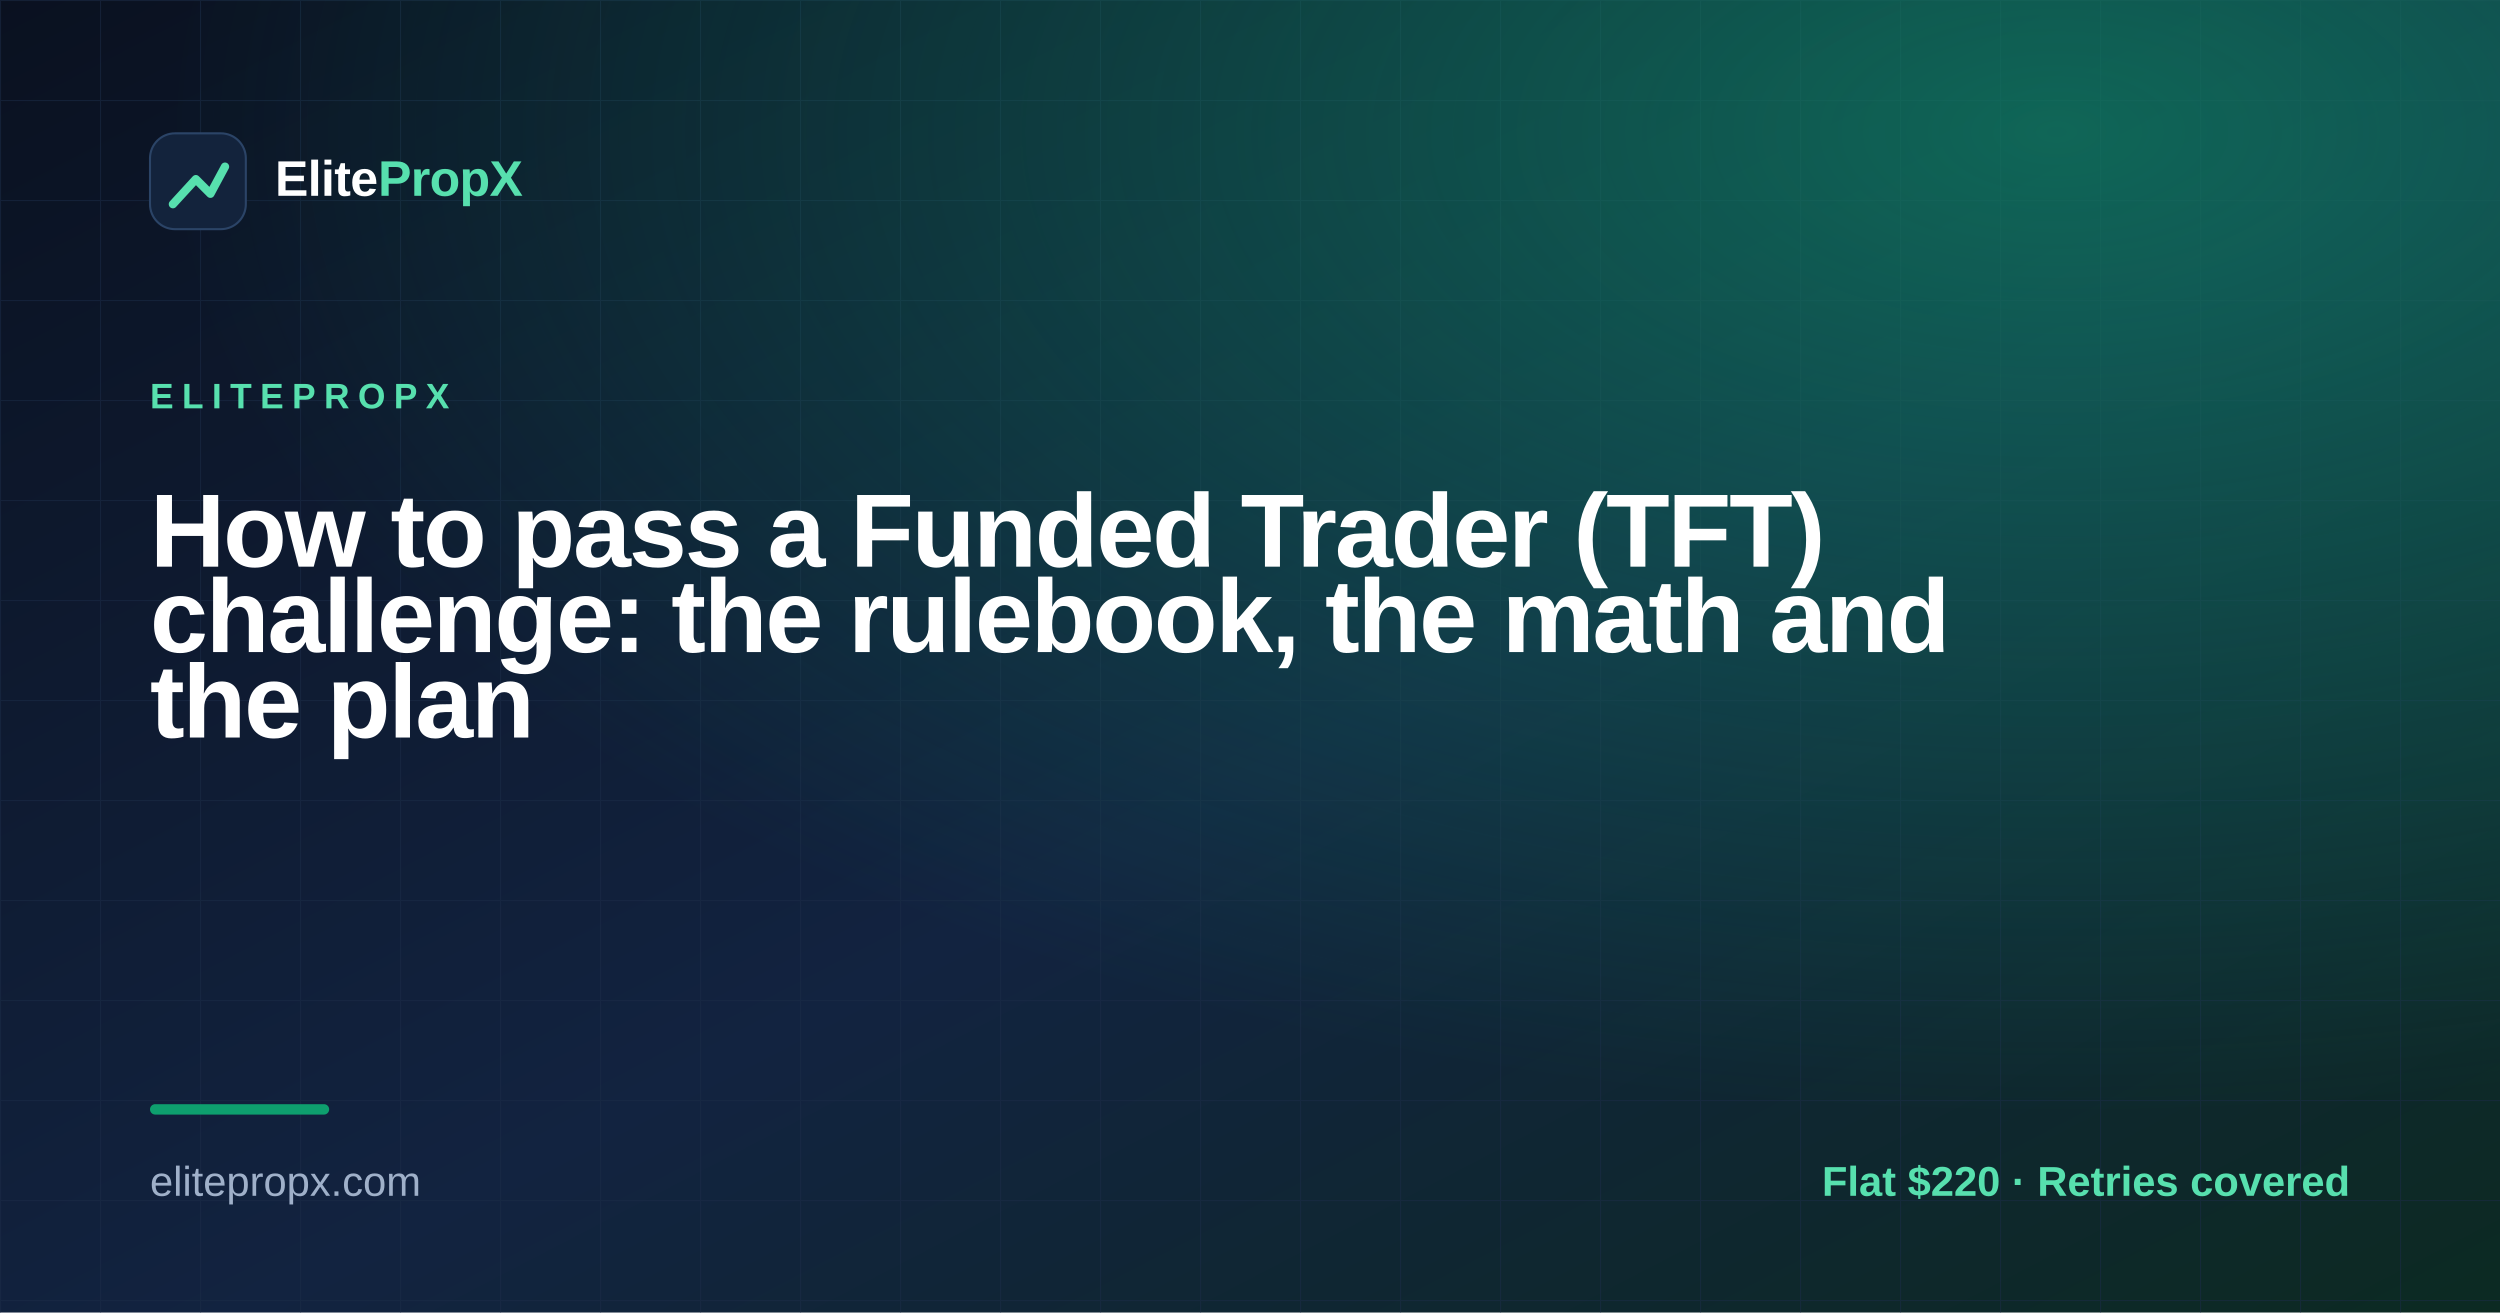
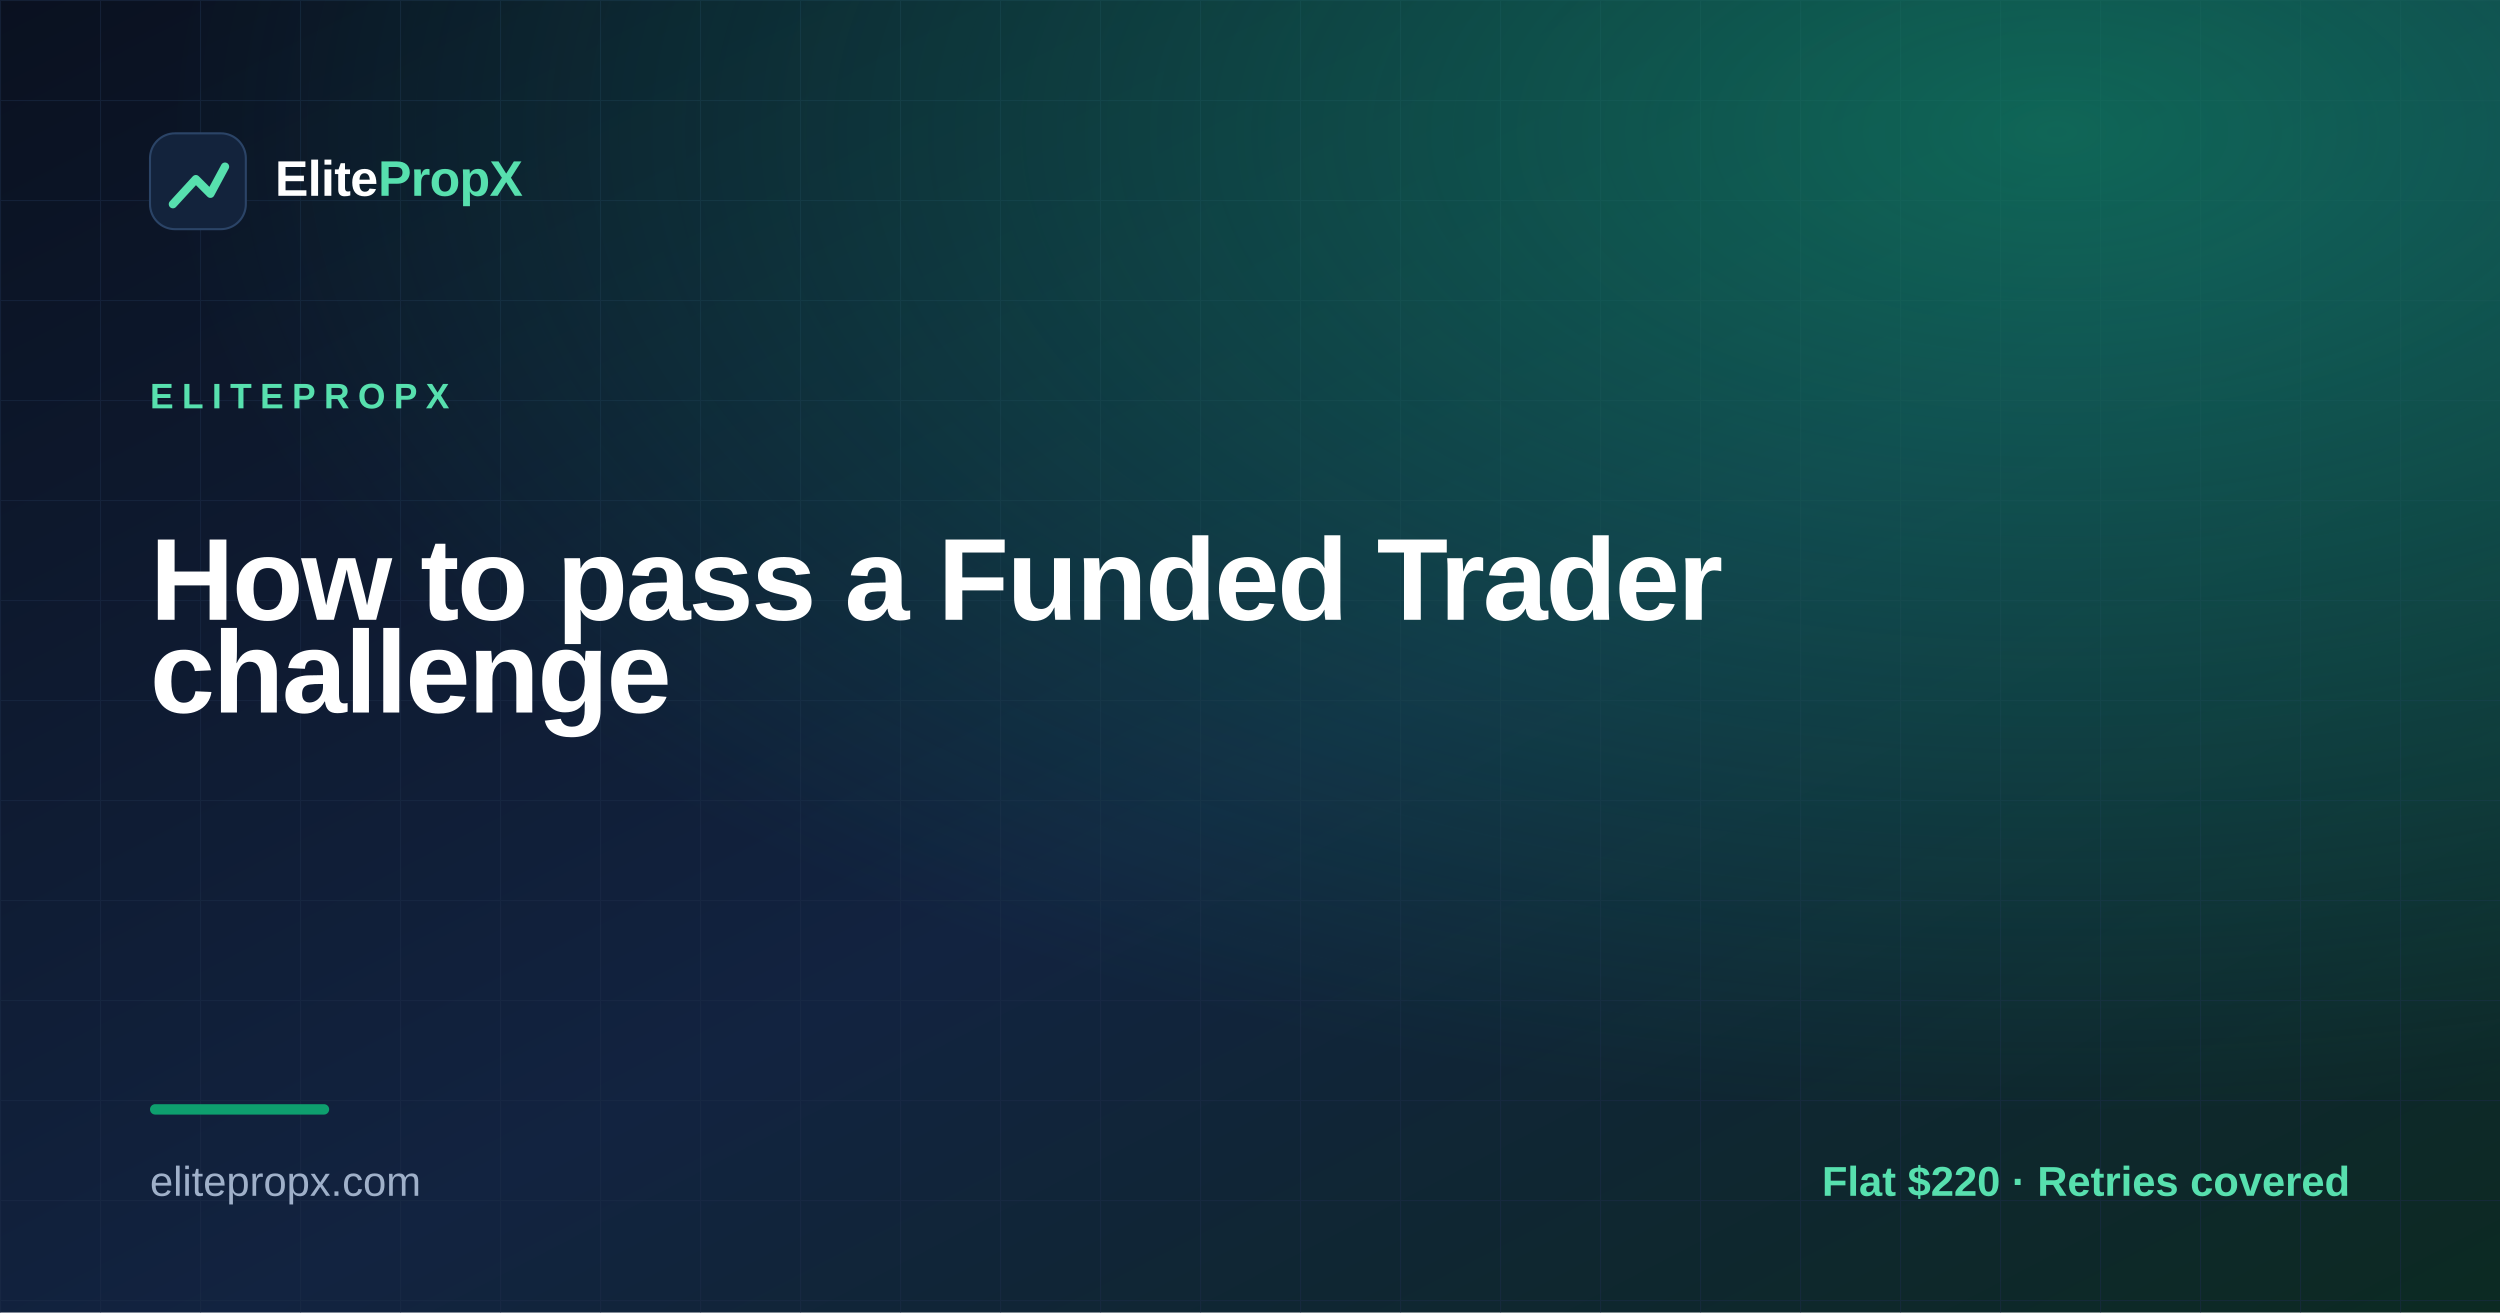
- <svg xmlns="http://www.w3.org/2000/svg" width="1200" height="630" viewBox="0 0 1200 630" role="img" aria-label="How to pass a Funded Trader (TFT) challenge: the rulebook, the math and the plan" font-family="Arial, Helvetica, 'Segoe UI', sans-serif">
+ <svg xmlns="http://www.w3.org/2000/svg" width="1200" height="630" viewBox="0 0 1200 630" role="img" aria-label="How to pass a Funded Trader challenge" font-family="Arial, Helvetica, 'Segoe UI', sans-serif">
  <defs>
    <linearGradient id="bg" x1="0" y1="0" x2="1" y2="1">
      <stop offset="0" stop-color="#0a1120" />
      <stop offset="0.55" stop-color="#122340" />
      <stop offset="1" stop-color="#0c2a22" />
    </linearGradient>
    <radialGradient id="glow" cx="0.82" cy="0.1" r="0.75">
      <stop offset="0" stop-color="#0e9f6e" stop-opacity="0.55" />
      <stop offset="1" stop-color="#0e9f6e" stop-opacity="0" />
    </radialGradient>
    <pattern id="ogg" width="48" height="48" patternUnits="userSpaceOnUse">
      <path d="M 48 0 L 0 0 0 48" fill="none" stroke="#1b2c47" stroke-width="1" />
    </pattern>
  </defs>
  <rect width="1200" height="630" fill="url(#bg)" />
  <rect width="1200" height="630" fill="url(#ogg)" opacity="0.55" />
  <rect width="1200" height="630" fill="url(#glow)" />
  <g transform="translate(72,64)">
    <rect width="46" height="46" rx="12" fill="#13233c" stroke="#2b4467" />
    <path d="M11 34 L22 22 L29 29 L36 16" fill="none" stroke="#57e0ae" stroke-width="4" stroke-linecap="round" stroke-linejoin="round" />
  </g>
  <text x="132" y="94" font-family="Arial, Helvetica, 'Segoe UI', sans-serif" font-size="24" font-weight="800" fill="#ffffff" letter-spacing="-0.3">Elite<tspan fill="#57e0ae">PropX</tspan>
  </text>
  <text x="72" y="196" font-family="Arial, Helvetica, 'Segoe UI', sans-serif" font-size="17" font-weight="800" fill="#57e0ae" letter-spacing="4">ELITEPROPX</text>
-   <text x="72" y="272" font-family="Arial, Helvetica, 'Segoe UI', sans-serif" font-size="50" font-weight="800" fill="#ffffff" letter-spacing="-1">How to pass a Funded Trader (TFT)</text>
-   <text x="72" y="313" font-family="Arial, Helvetica, 'Segoe UI', sans-serif" font-size="50" font-weight="800" fill="#ffffff" letter-spacing="-1">challenge: the rulebook, the math and</text>
-   <text x="72" y="354" font-family="Arial, Helvetica, 'Segoe UI', sans-serif" font-size="50" font-weight="800" fill="#ffffff" letter-spacing="-1">the plan</text>
+   <text x="72" y="297.52" font-family="Arial, Helvetica, 'Segoe UI', sans-serif" font-size="56" font-weight="800" fill="#ffffff" letter-spacing="-1">How to pass a Funded Trader</text>
+   <text x="72" y="342" font-family="Arial, Helvetica, 'Segoe UI', sans-serif" font-size="56" font-weight="800" fill="#ffffff" letter-spacing="-1">challenge</text>
  <rect x="72" y="530" width="86" height="5" rx="2.5" fill="#0e9f6e" />
  <text x="72" y="574" font-family="Arial, Helvetica, 'Segoe UI', sans-serif" font-size="20" fill="#9fb0c9">elitepropx.com</text>
  <text x="1128" y="574" font-family="Arial, Helvetica, 'Segoe UI', sans-serif" font-size="20" font-weight="700" fill="#57e0ae" text-anchor="end">Flat $220 · Retries covered</text>
</svg>
